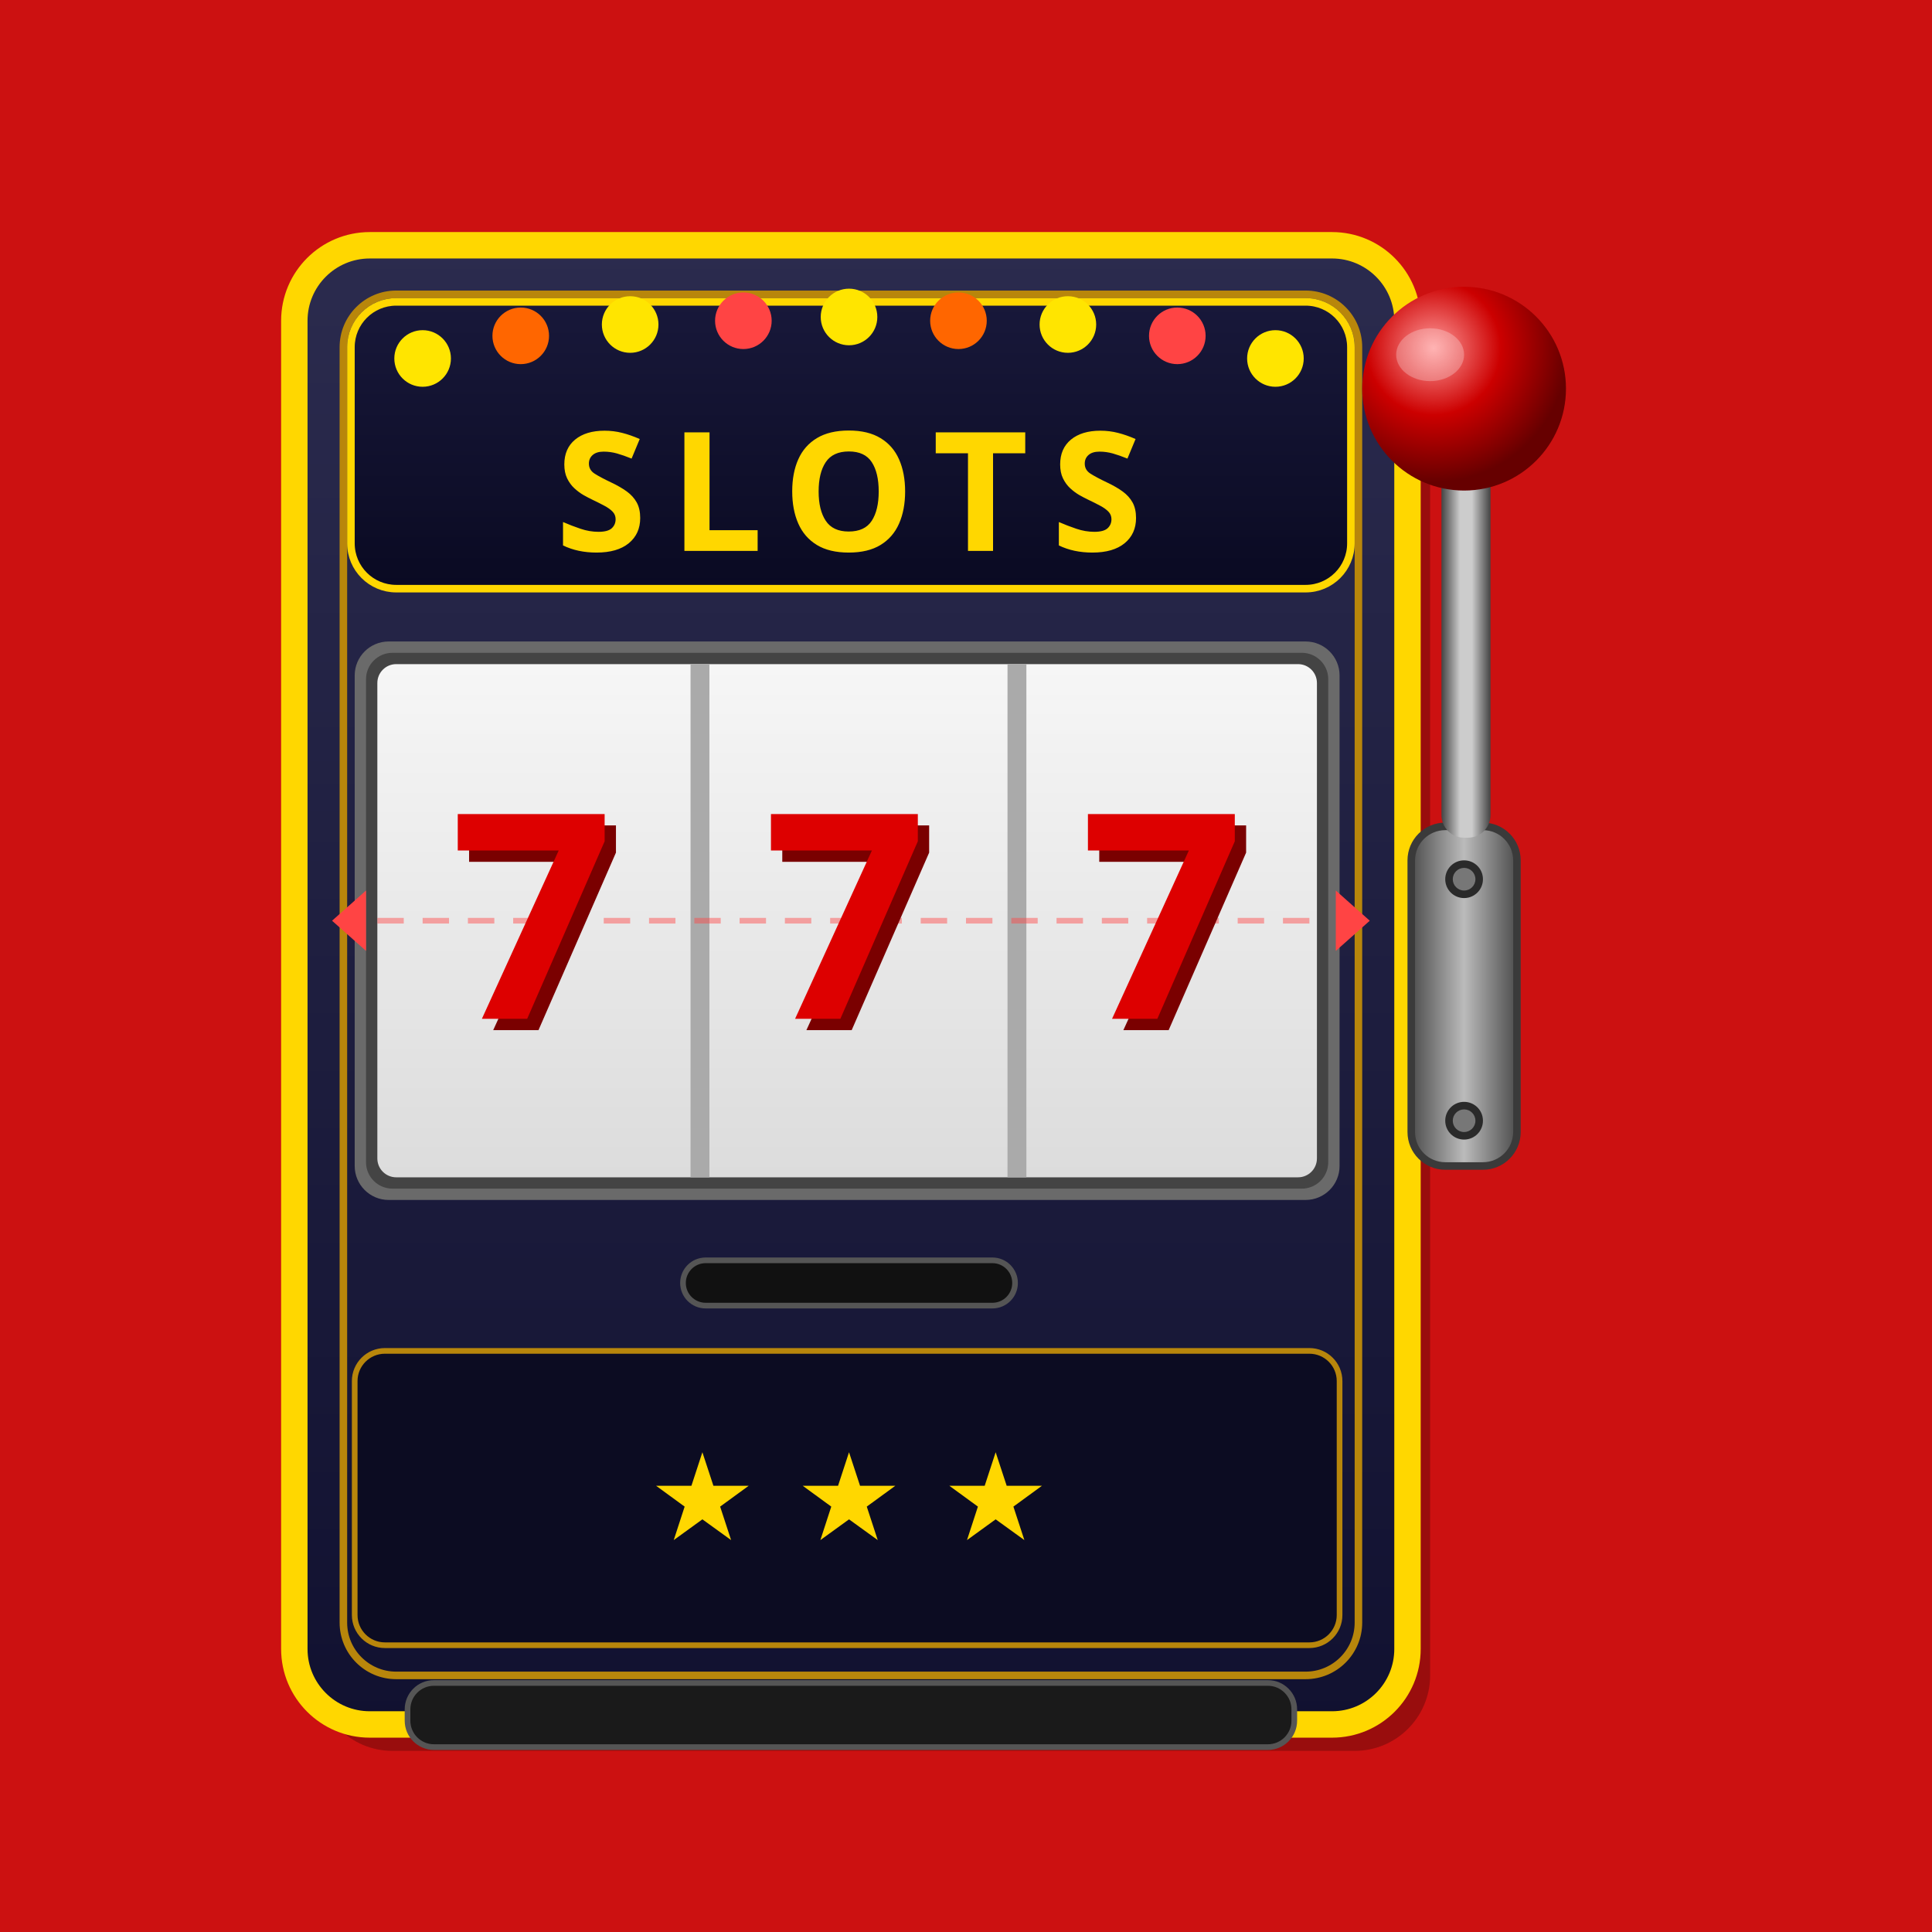
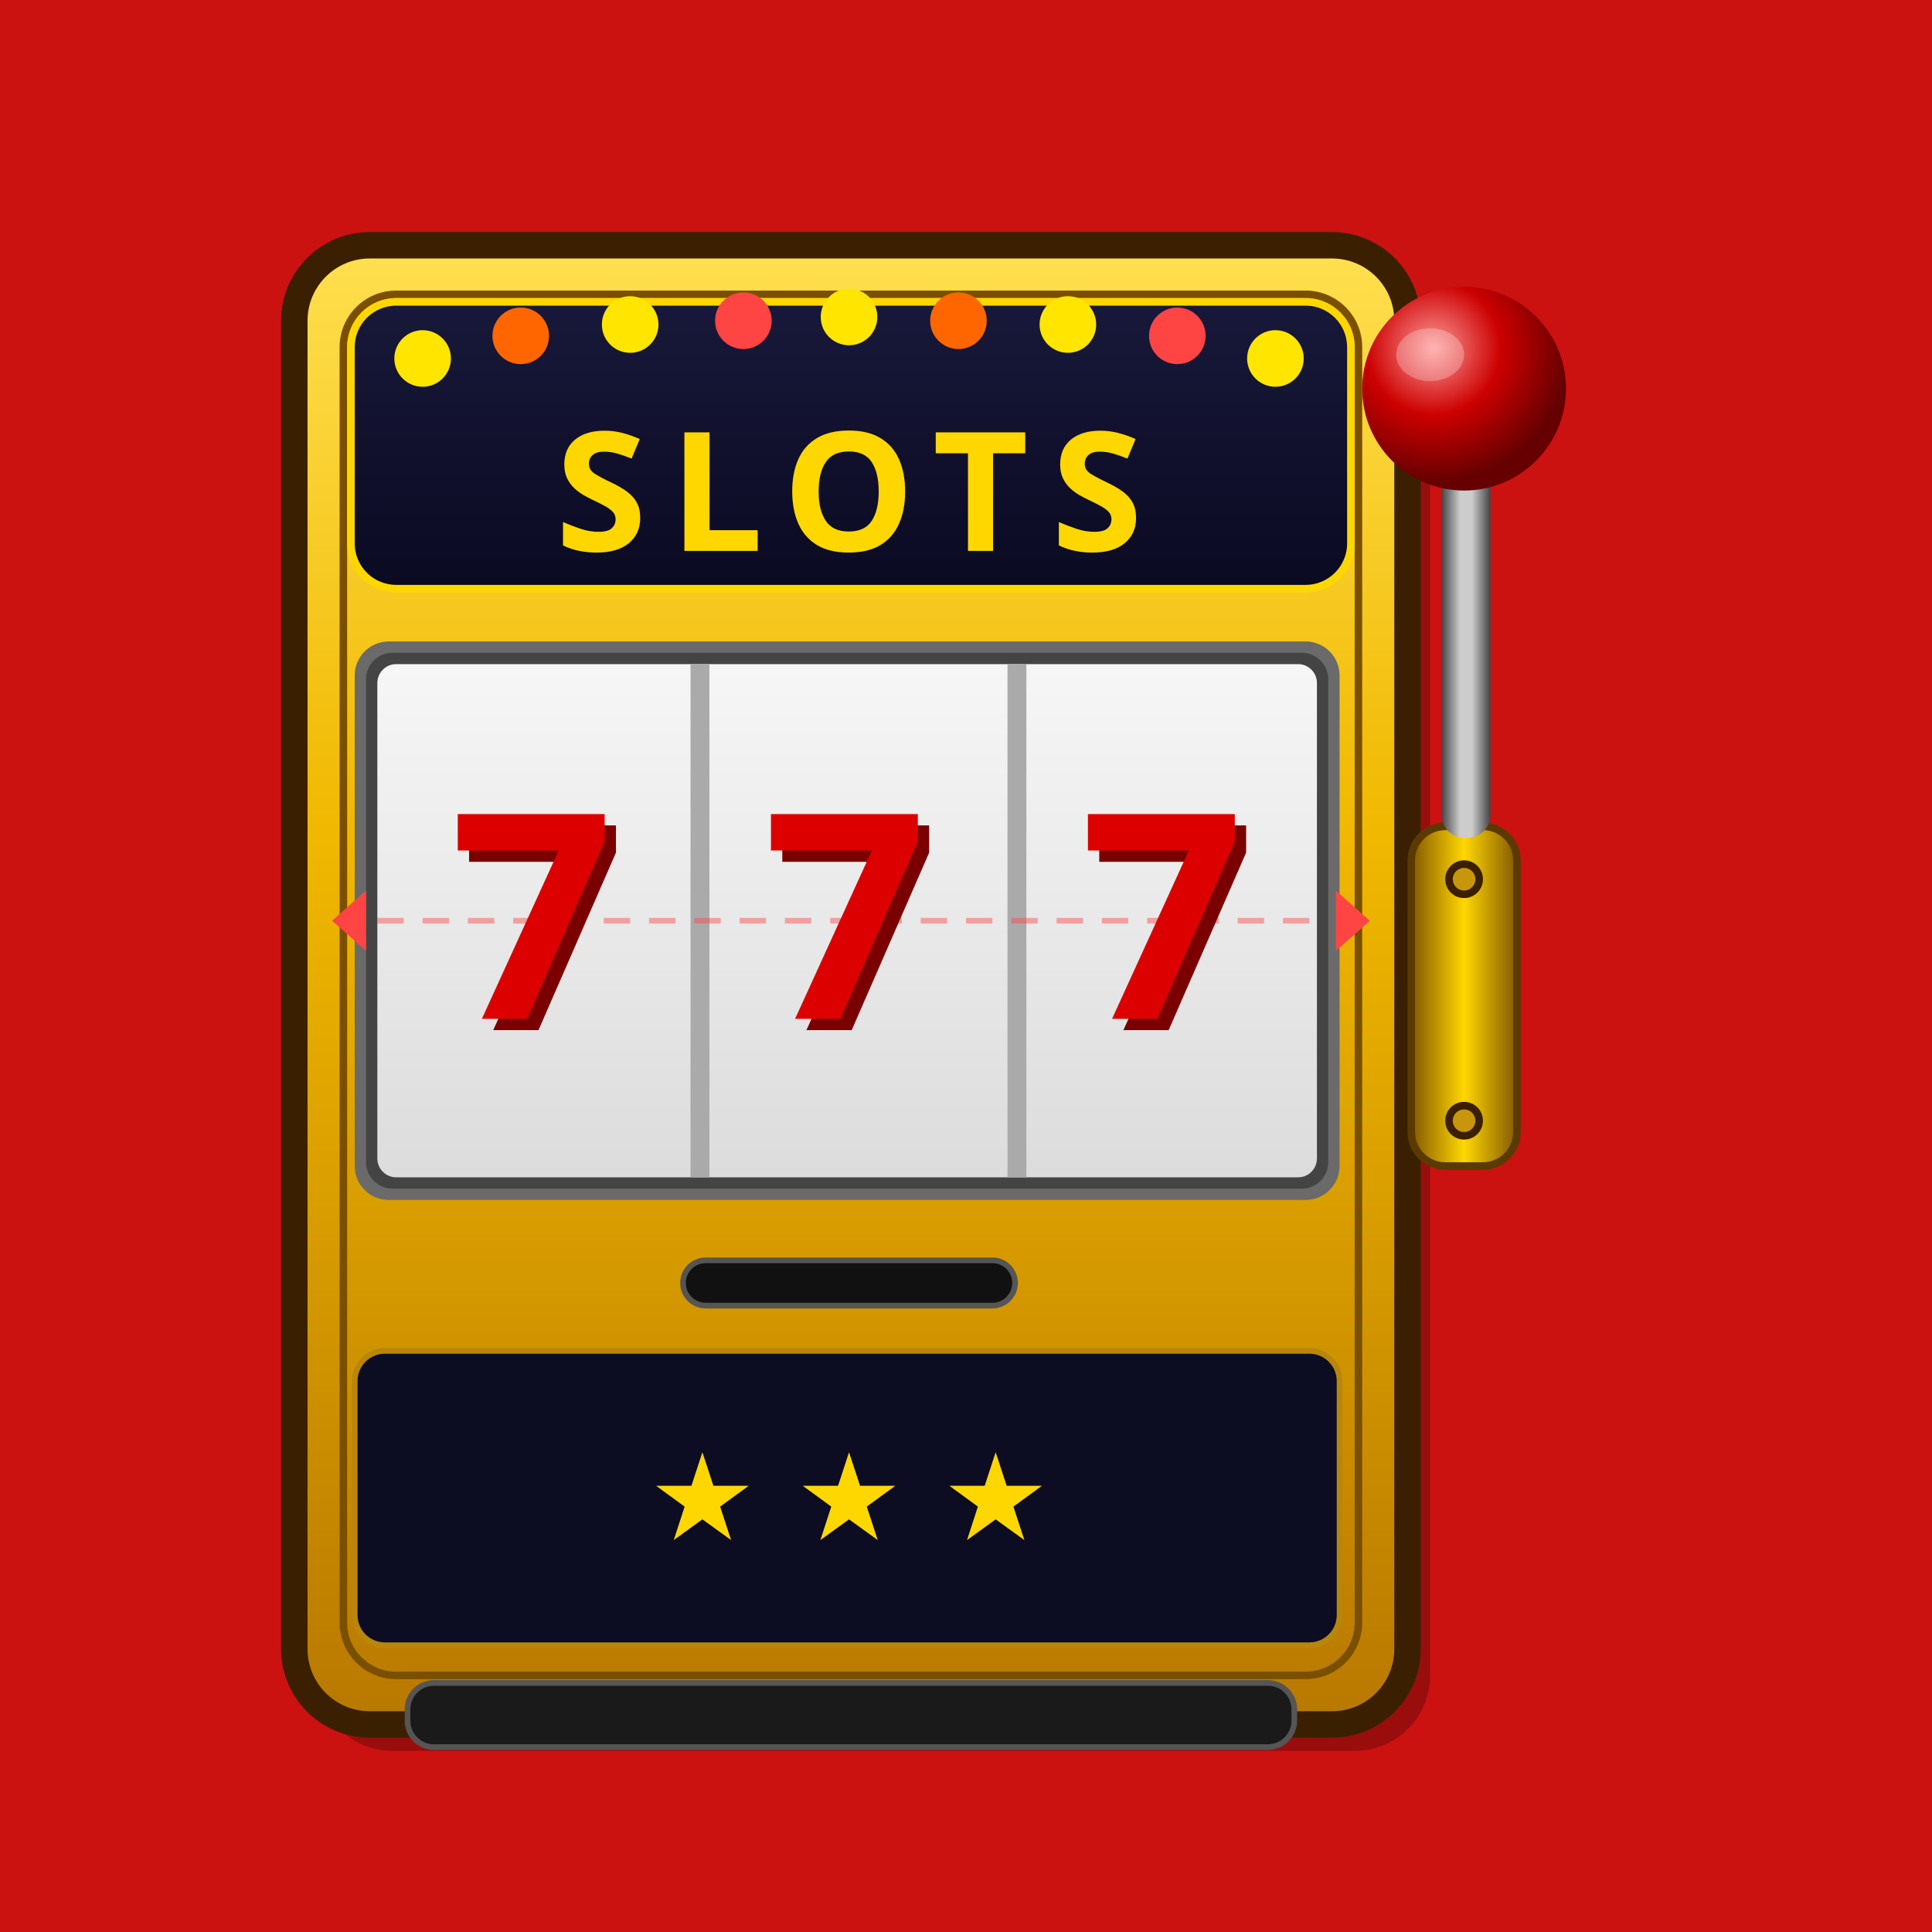
<svg xmlns="http://www.w3.org/2000/svg" viewBox="0 0 512 512" width="512" height="512">
  <defs>
    <linearGradient id="cabinet" x1="0" y1="0" x2="0" y2="1">
-       <stop offset="0%" stop-color="#2b2b4e" />
-       <stop offset="100%" stop-color="#111130" />
+       <stop offset="0%" stop-color="#FFE050" />
+       <stop offset="40%" stop-color="#F0B800" />
+       <stop offset="100%" stop-color="#B87800" />
    </linearGradient>
    <linearGradient id="marquee-bg" x1="0" y1="0" x2="0" y2="1">
      <stop offset="0%" stop-color="#18183a" />
      <stop offset="100%" stop-color="#0a0a22" />
    </linearGradient>
    <linearGradient id="reel-bg" x1="0" y1="0" x2="0" y2="1">
      <stop offset="0%" stop-color="#f6f6f6" />
      <stop offset="100%" stop-color="#dcdcdc" />
    </linearGradient>
    <linearGradient id="lever-rod" x1="0" y1="0" x2="1" y2="0">
      <stop offset="0%" stop-color="#444" />
      <stop offset="38%" stop-color="#ccc" />
      <stop offset="62%" stop-color="#ccc" />
      <stop offset="100%" stop-color="#444" />
    </linearGradient>
    <radialGradient id="lever-ball" cx="35%" cy="30%" r="66%">
      <stop offset="0%" stop-color="#ff9999" />
      <stop offset="50%" stop-color="#cc0000" />
      <stop offset="100%" stop-color="#660000" />
    </radialGradient>
    <linearGradient id="bracket-metal" x1="0" y1="0" x2="1" y2="0">
-       <stop offset="0%" stop-color="#555" />
-       <stop offset="50%" stop-color="#bbb" />
-       <stop offset="100%" stop-color="#555" />
+       <stop offset="0%" stop-color="#8B6000" />
+       <stop offset="50%" stop-color="#FFD700" />
+       <stop offset="100%" stop-color="#8B6000" />
    </linearGradient>
  </defs>
  <rect width="512" height="512" fill="#CC1111" />
  <rect x="84" y="72" width="295" height="392" rx="20" fill="#000" opacity="0.25" />
  <rect x="78" y="65" width="295" height="392" rx="20" fill="url(#cabinet)" />
-   <rect x="78" y="65" width="295" height="392" rx="20" fill="none" stroke="#FFD700" stroke-width="7" />
-   <rect x="91" y="78" width="269" height="366" rx="14" fill="none" stroke="#B8860B" stroke-width="2" />
+   <rect x="78" y="65" width="295" height="392" rx="20" fill="none" stroke="#3A2000" stroke-width="7" />
+   <rect x="91" y="78" width="269" height="366" rx="14" fill="none" stroke="#7A5000" stroke-width="2" />
  <rect x="93" y="80" width="265" height="76" rx="12" fill="url(#marquee-bg)" />
  <rect x="93" y="80" width="265" height="76" rx="12" fill="none" stroke="#FFD700" stroke-width="2" />
  <circle cx="112" cy="95" r="7.5" fill="#FFE500" />
  <circle cx="138" cy="89" r="7.5" fill="#FF6600" />
  <circle cx="167" cy="86" r="7.5" fill="#FFE500" />
  <circle cx="197" cy="85" r="7.5" fill="#FF4444" />
  <circle cx="225" cy="84" r="7.5" fill="#FFE500" />
  <circle cx="254" cy="85" r="7.5" fill="#FF6600" />
  <circle cx="283" cy="86" r="7.5" fill="#FFE500" />
  <circle cx="312" cy="89" r="7.5" fill="#FF4444" />
  <circle cx="338" cy="95" r="7.5" fill="#FFE500" />
  <text x="225" y="146" text-anchor="middle" font-family="'Arial Black', Impact, 'sans-serif'" font-size="44" font-weight="900" fill="#FFD700" letter-spacing="6">SLOTS</text>
  <rect x="94" y="170" width="261" height="148" rx="9" fill="#6a6a6a" />
  <rect x="97" y="173" width="255" height="142" rx="7" fill="#444" />
  <rect x="100" y="176" width="249" height="136" rx="5" fill="url(#reel-bg)" />
  <rect x="183" y="176" width="5" height="136" fill="#aaa" />
  <rect x="267" y="176" width="5" height="136" fill="#aaa" />
  <polygon points="88,244 97,236 97,252" fill="#FF4444" />
  <polygon points="363,244 354,236 354,252" fill="#FF4444" />
  <line x1="100" y1="244" x2="352" y2="244" stroke="#FF4444" stroke-width="1.5" stroke-dasharray="7,5" opacity="0.45" />
  <text x="144" y="273" text-anchor="middle" font-family="'Arial Black', Impact, 'sans-serif'" font-size="76" font-weight="900" fill="#7a0000">7</text>
  <text x="141" y="270" text-anchor="middle" font-family="'Arial Black', Impact, 'sans-serif'" font-size="76" font-weight="900" fill="#DD0000">7</text>
  <text x="227" y="273" text-anchor="middle" font-family="'Arial Black', Impact, 'sans-serif'" font-size="76" font-weight="900" fill="#7a0000">7</text>
  <text x="224" y="270" text-anchor="middle" font-family="'Arial Black', Impact, 'sans-serif'" font-size="76" font-weight="900" fill="#DD0000">7</text>
  <text x="311" y="273" text-anchor="middle" font-family="'Arial Black', Impact, 'sans-serif'" font-size="76" font-weight="900" fill="#7a0000">7</text>
  <text x="308" y="270" text-anchor="middle" font-family="'Arial Black', Impact, 'sans-serif'" font-size="76" font-weight="900" fill="#DD0000">7</text>
  <rect x="181" y="334" width="88" height="12" rx="6" fill="#111" stroke="#555" stroke-width="1.5" />
  <rect x="94" y="358" width="261" height="78" rx="8" fill="#0c0c22" stroke="#B8860B" stroke-width="1.5" />
  <text x="225" y="408" text-anchor="middle" font-family="Arial, sans-serif" font-size="32" fill="#FFD700">★  ★  ★</text>
  <rect x="108" y="446" width="235" height="17" rx="7" fill="#1a1a1a" stroke="#555" stroke-width="1.5" />
-   <rect x="373" y="218" width="30" height="92" rx="10" fill="#3a3a3a" />
+   <rect x="373" y="218" width="30" height="92" rx="10" fill="#5A3A00" />
  <rect x="375" y="220" width="26" height="88" rx="8" fill="url(#bracket-metal)" />
-   <circle cx="388" cy="233" r="5" fill="#2a2a2a" />
-   <circle cx="388" cy="233" r="3" fill="#777" />
-   <circle cx="388" cy="297" r="5" fill="#2a2a2a" />
-   <circle cx="388" cy="297" r="3" fill="#777" />
+   <circle cx="388" cy="233" r="5" fill="#3A2000" />
+   <circle cx="388" cy="233" r="3" fill="#C8960C" />
+   <circle cx="388" cy="297" r="5" fill="#3A2000" />
+   <circle cx="388" cy="297" r="3" fill="#C8960C" />
  <rect x="382" y="113" width="13" height="109" rx="6" fill="url(#lever-rod)" />
  <circle cx="388" cy="103" r="27" fill="url(#lever-ball)" />
  <ellipse cx="379" cy="94" rx="9" ry="7" fill="white" opacity="0.26" />
</svg>
